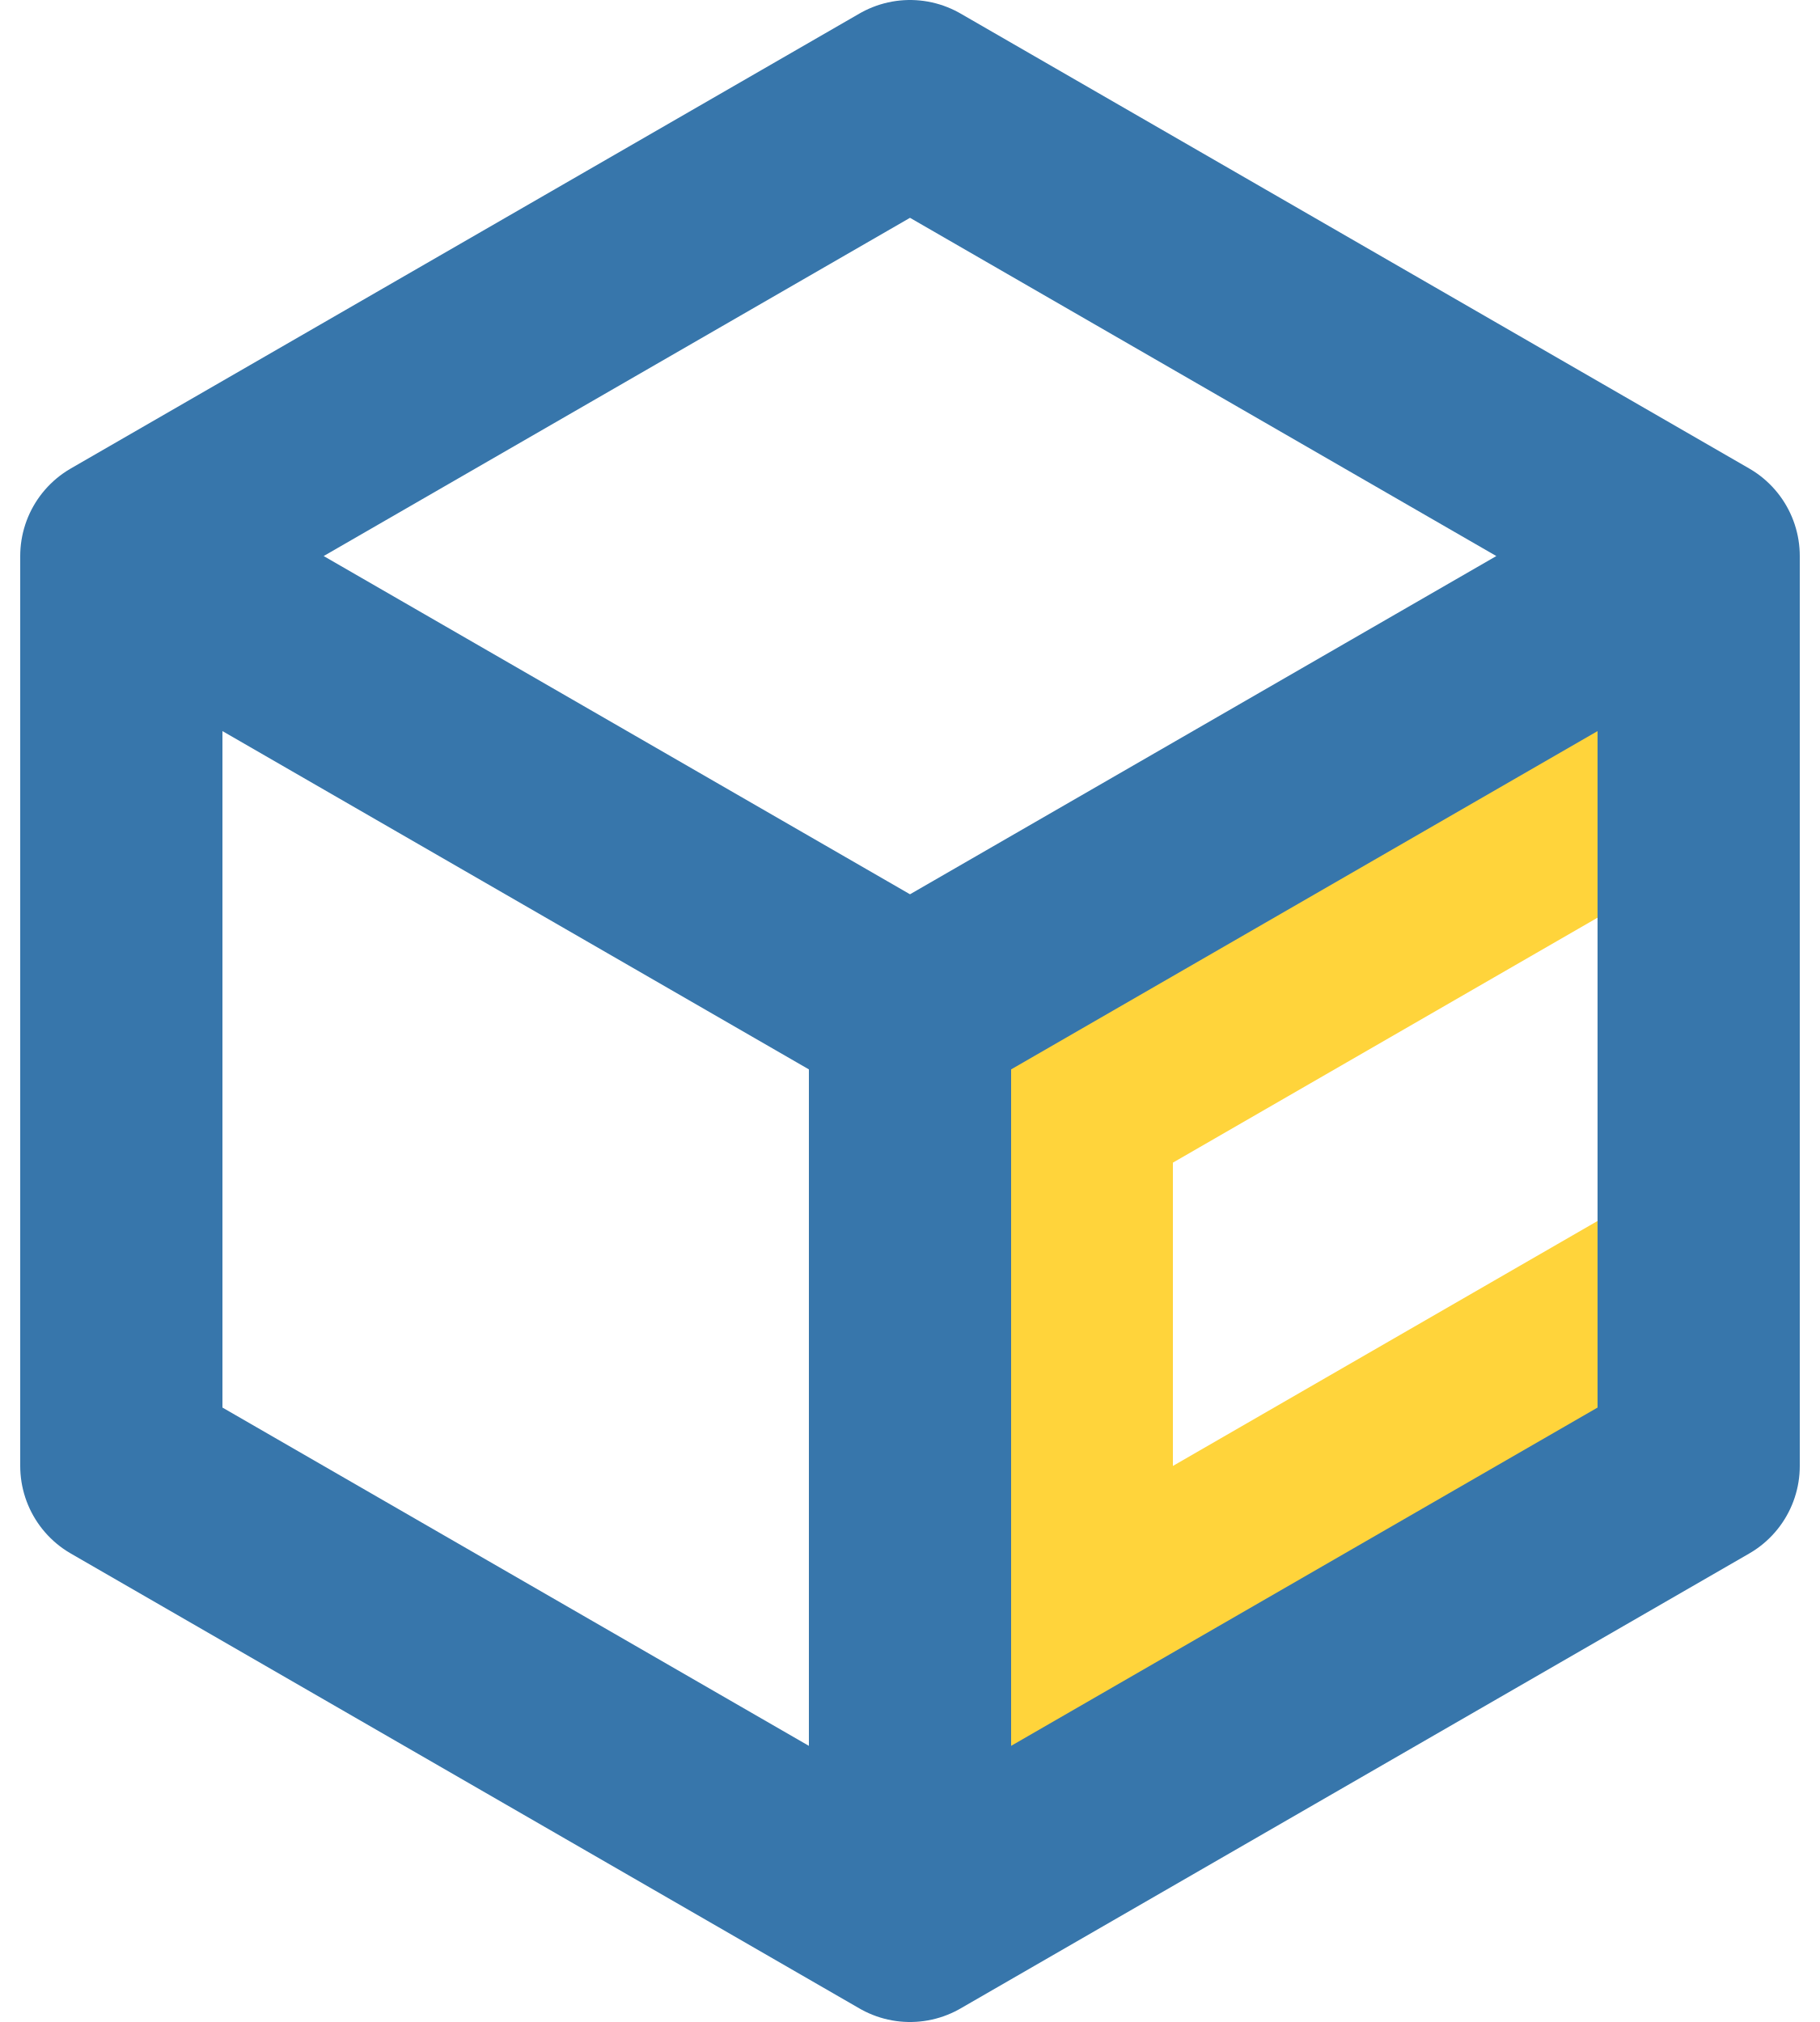
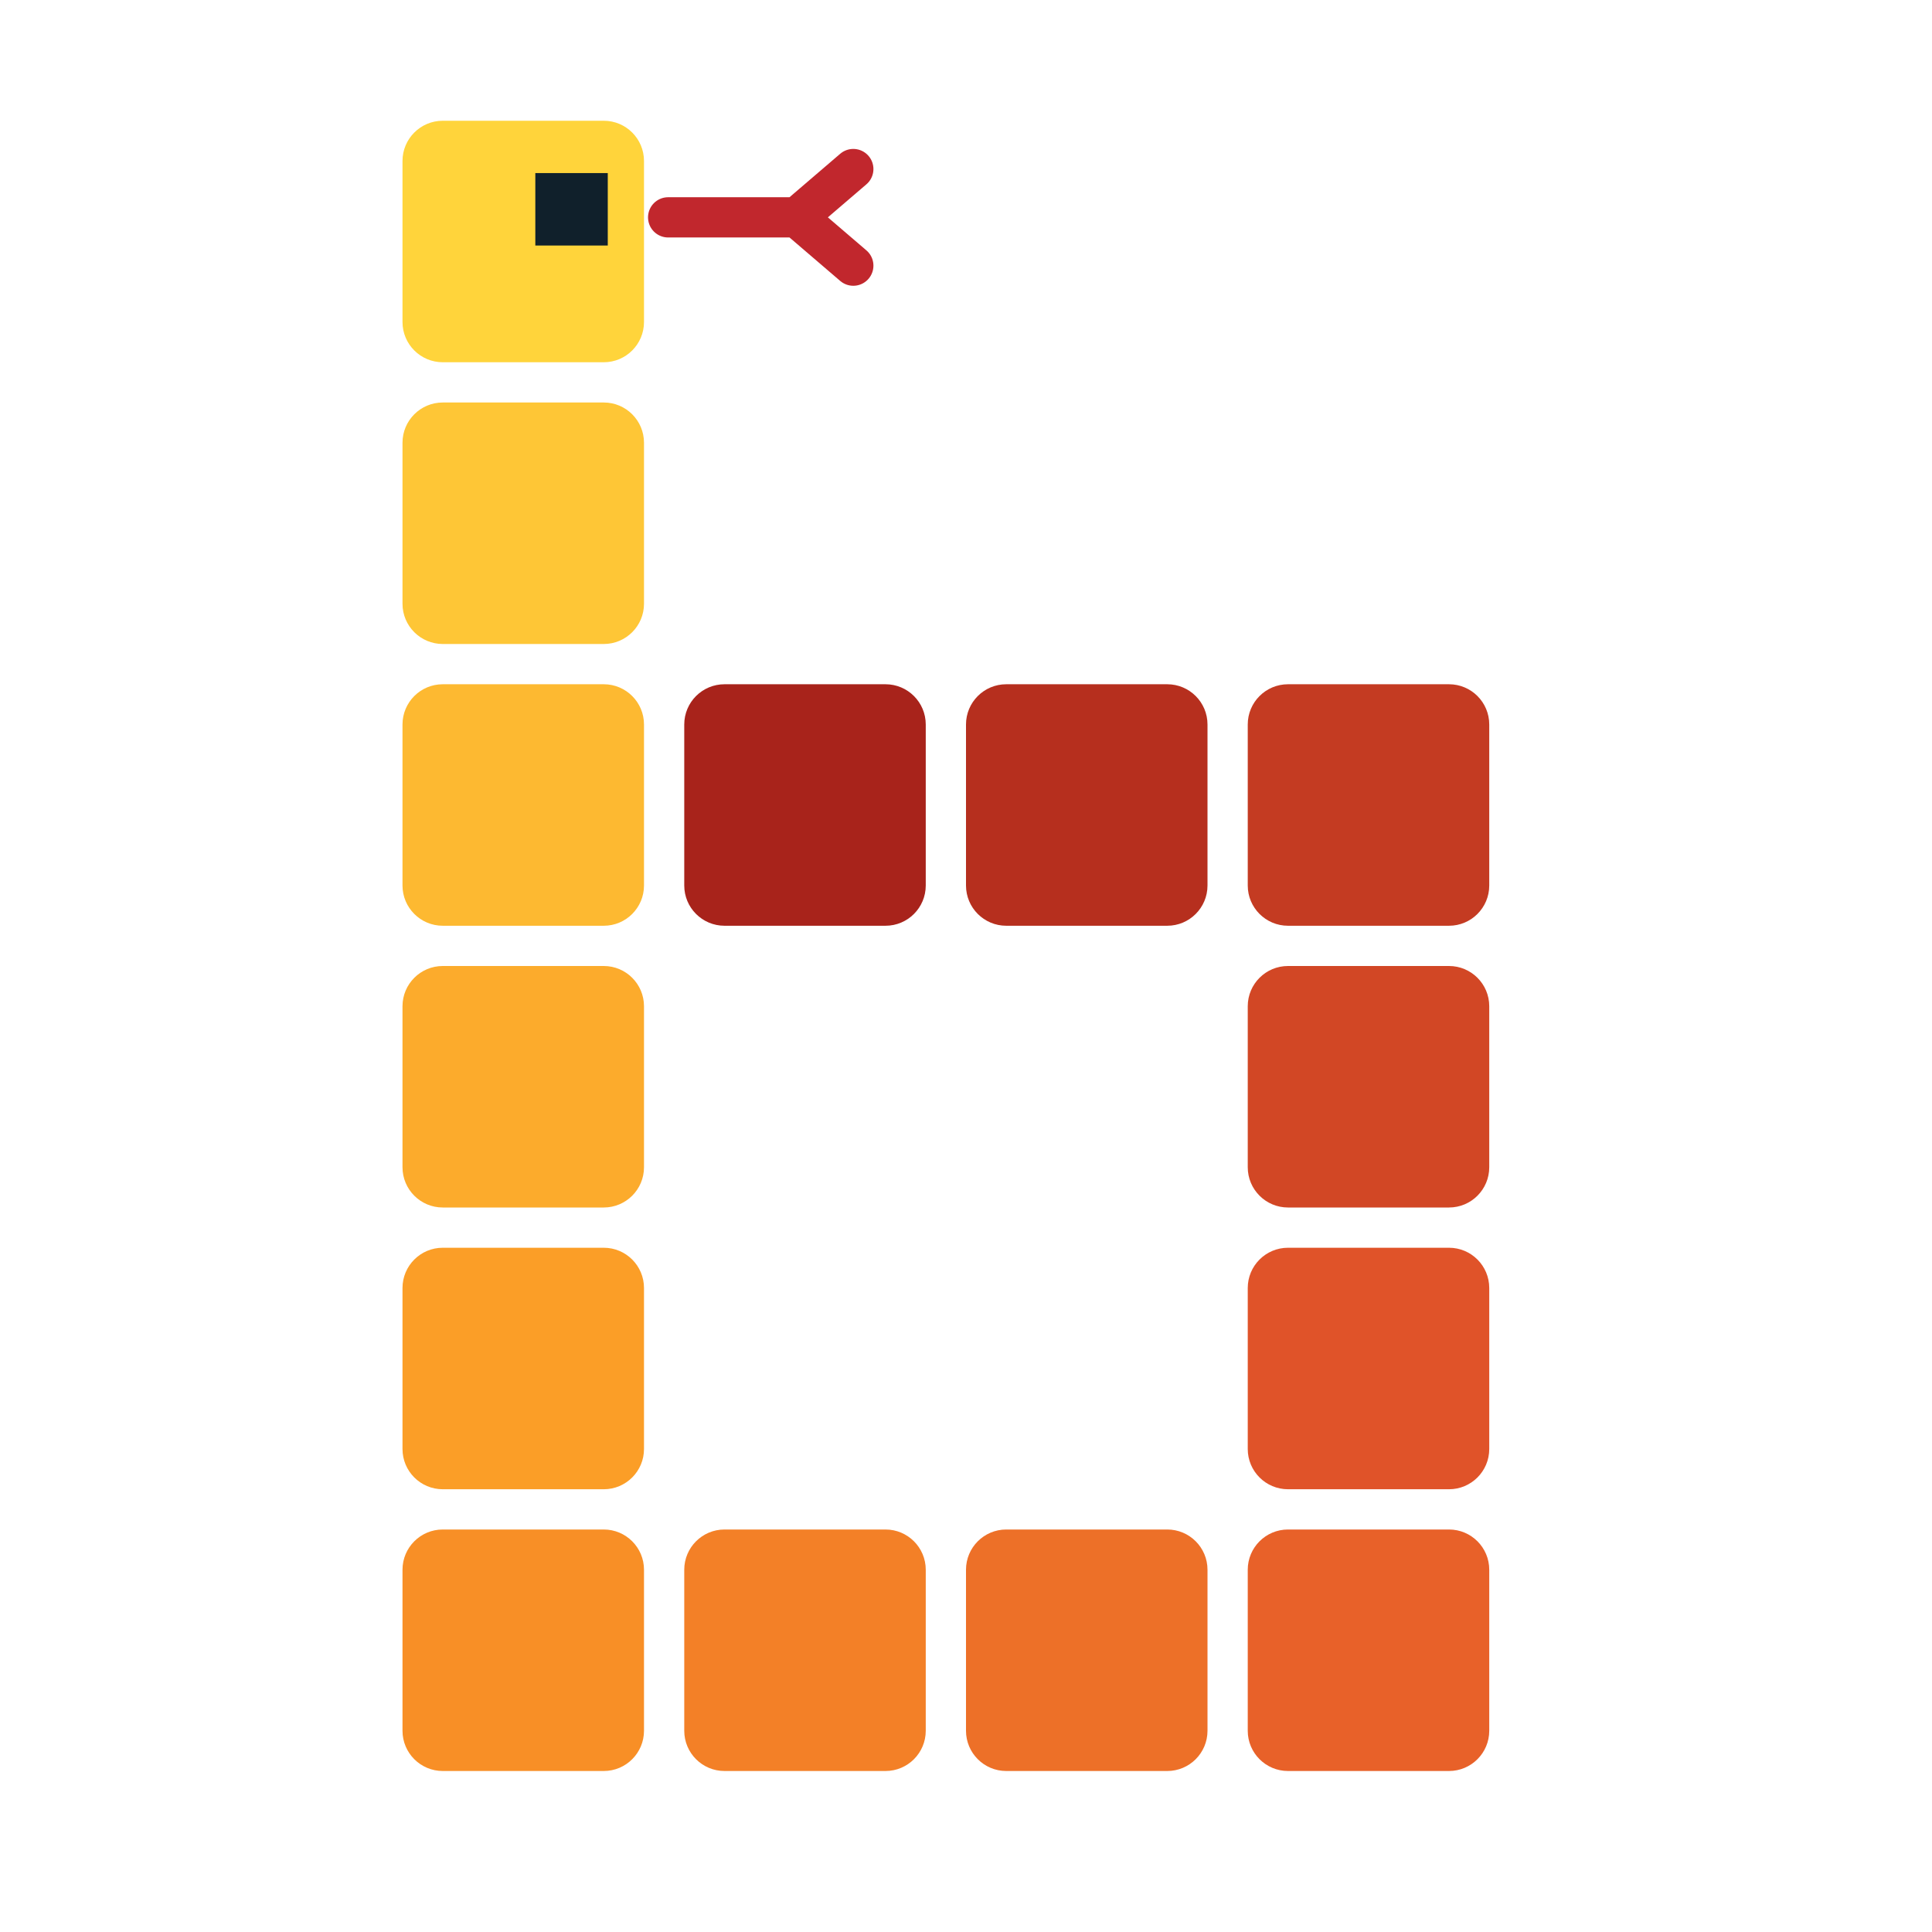
- <svg xmlns="http://www.w3.org/2000/svg" viewBox="6 4 36 40">
-   <style>@media (prefers-color-scheme: dark){.g{stroke:#6FA3D0}}</style>
-   <path fill="#FFD43B" d="M24 24L39.6 15V21L29.2 27V33L39.6 27V33L24 42Z" />
-   <path class="g" fill="none" stroke="#3776AB" stroke-width="4" stroke-linejoin="round" d="M24 6L39.6 15V33L24 42L8.4 33V15Z M8.4 15L24 24L39.6 15M24 24V42" />
+ <svg xmlns="http://www.w3.org/2000/svg" viewBox="0 0 48 48">
+   <rect x="17" y="17" width="6" height="6" rx="1" fill="#A8231B" />
+   <rect x="24" y="17" width="6" height="6" rx="1" fill="#B62F1E" />
+   <rect x="31" y="17" width="6" height="6" rx="1" fill="#C43B22" />
+   <rect x="31" y="24" width="6" height="6" rx="1" fill="#D24725" />
+   <rect x="31" y="31" width="6" height="6" rx="1" fill="#E05329" />
+   <rect x="31" y="38" width="6" height="6" rx="1" fill="#E86129" />
+   <rect x="24" y="38" width="6" height="6" rx="1" fill="#ED7028" />
+   <rect x="17" y="38" width="6" height="6" rx="1" fill="#F38027" />
+   <rect x="10" y="38" width="6" height="6" rx="1" fill="#F88F26" />
+   <rect x="10" y="31" width="6" height="6" rx="1" fill="#FB9E27" />
+   <rect x="10" y="24" width="6" height="6" rx="1" fill="#FCAB2C" />
+   <rect x="10" y="17" width="6" height="6" rx="1" fill="#FDB931" />
+   <rect x="10" y="10" width="6" height="6" rx="1" fill="#FEC636" />
+   <rect x="10" y="3" width="6" height="6" rx="1" fill="#FFD43B" />
+   <path d="M16.6 5.4h3.2l1.4-1.2M19.8 5.4l1.4 1.2" fill="none" stroke="#C1272D" stroke-width="1" stroke-linecap="round" stroke-linejoin="round" />
+   <rect x="13.3" y="4.3" width="1.8" height="1.8" fill="#10202B" />
</svg>
